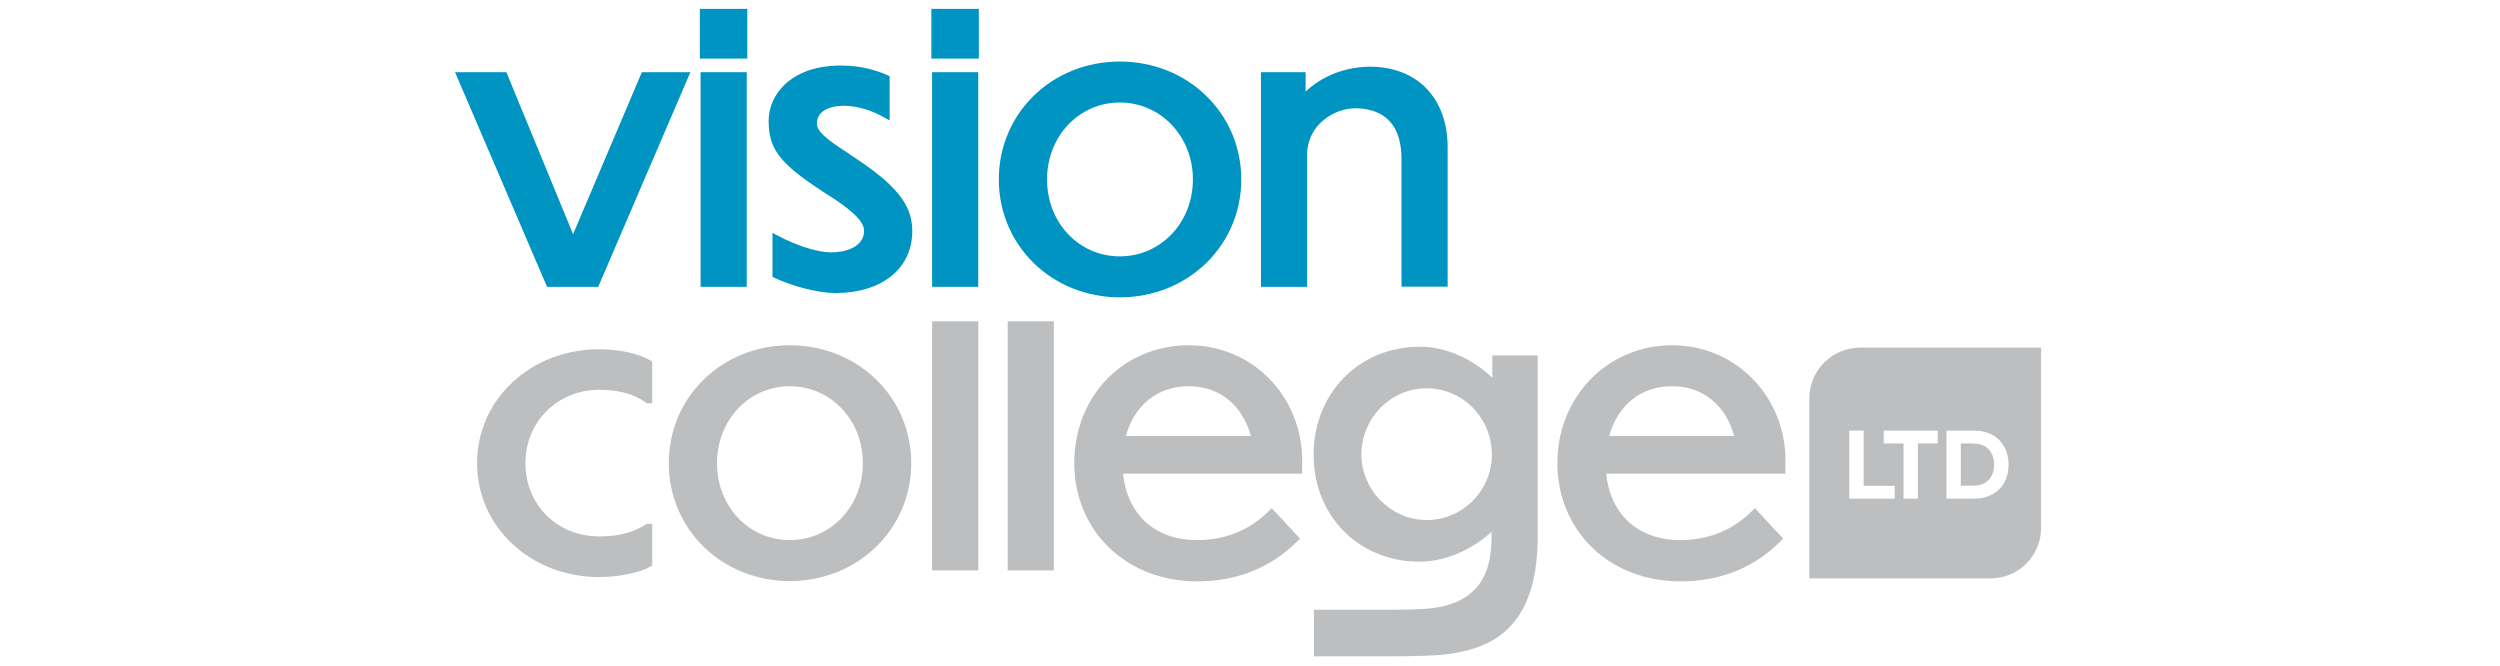
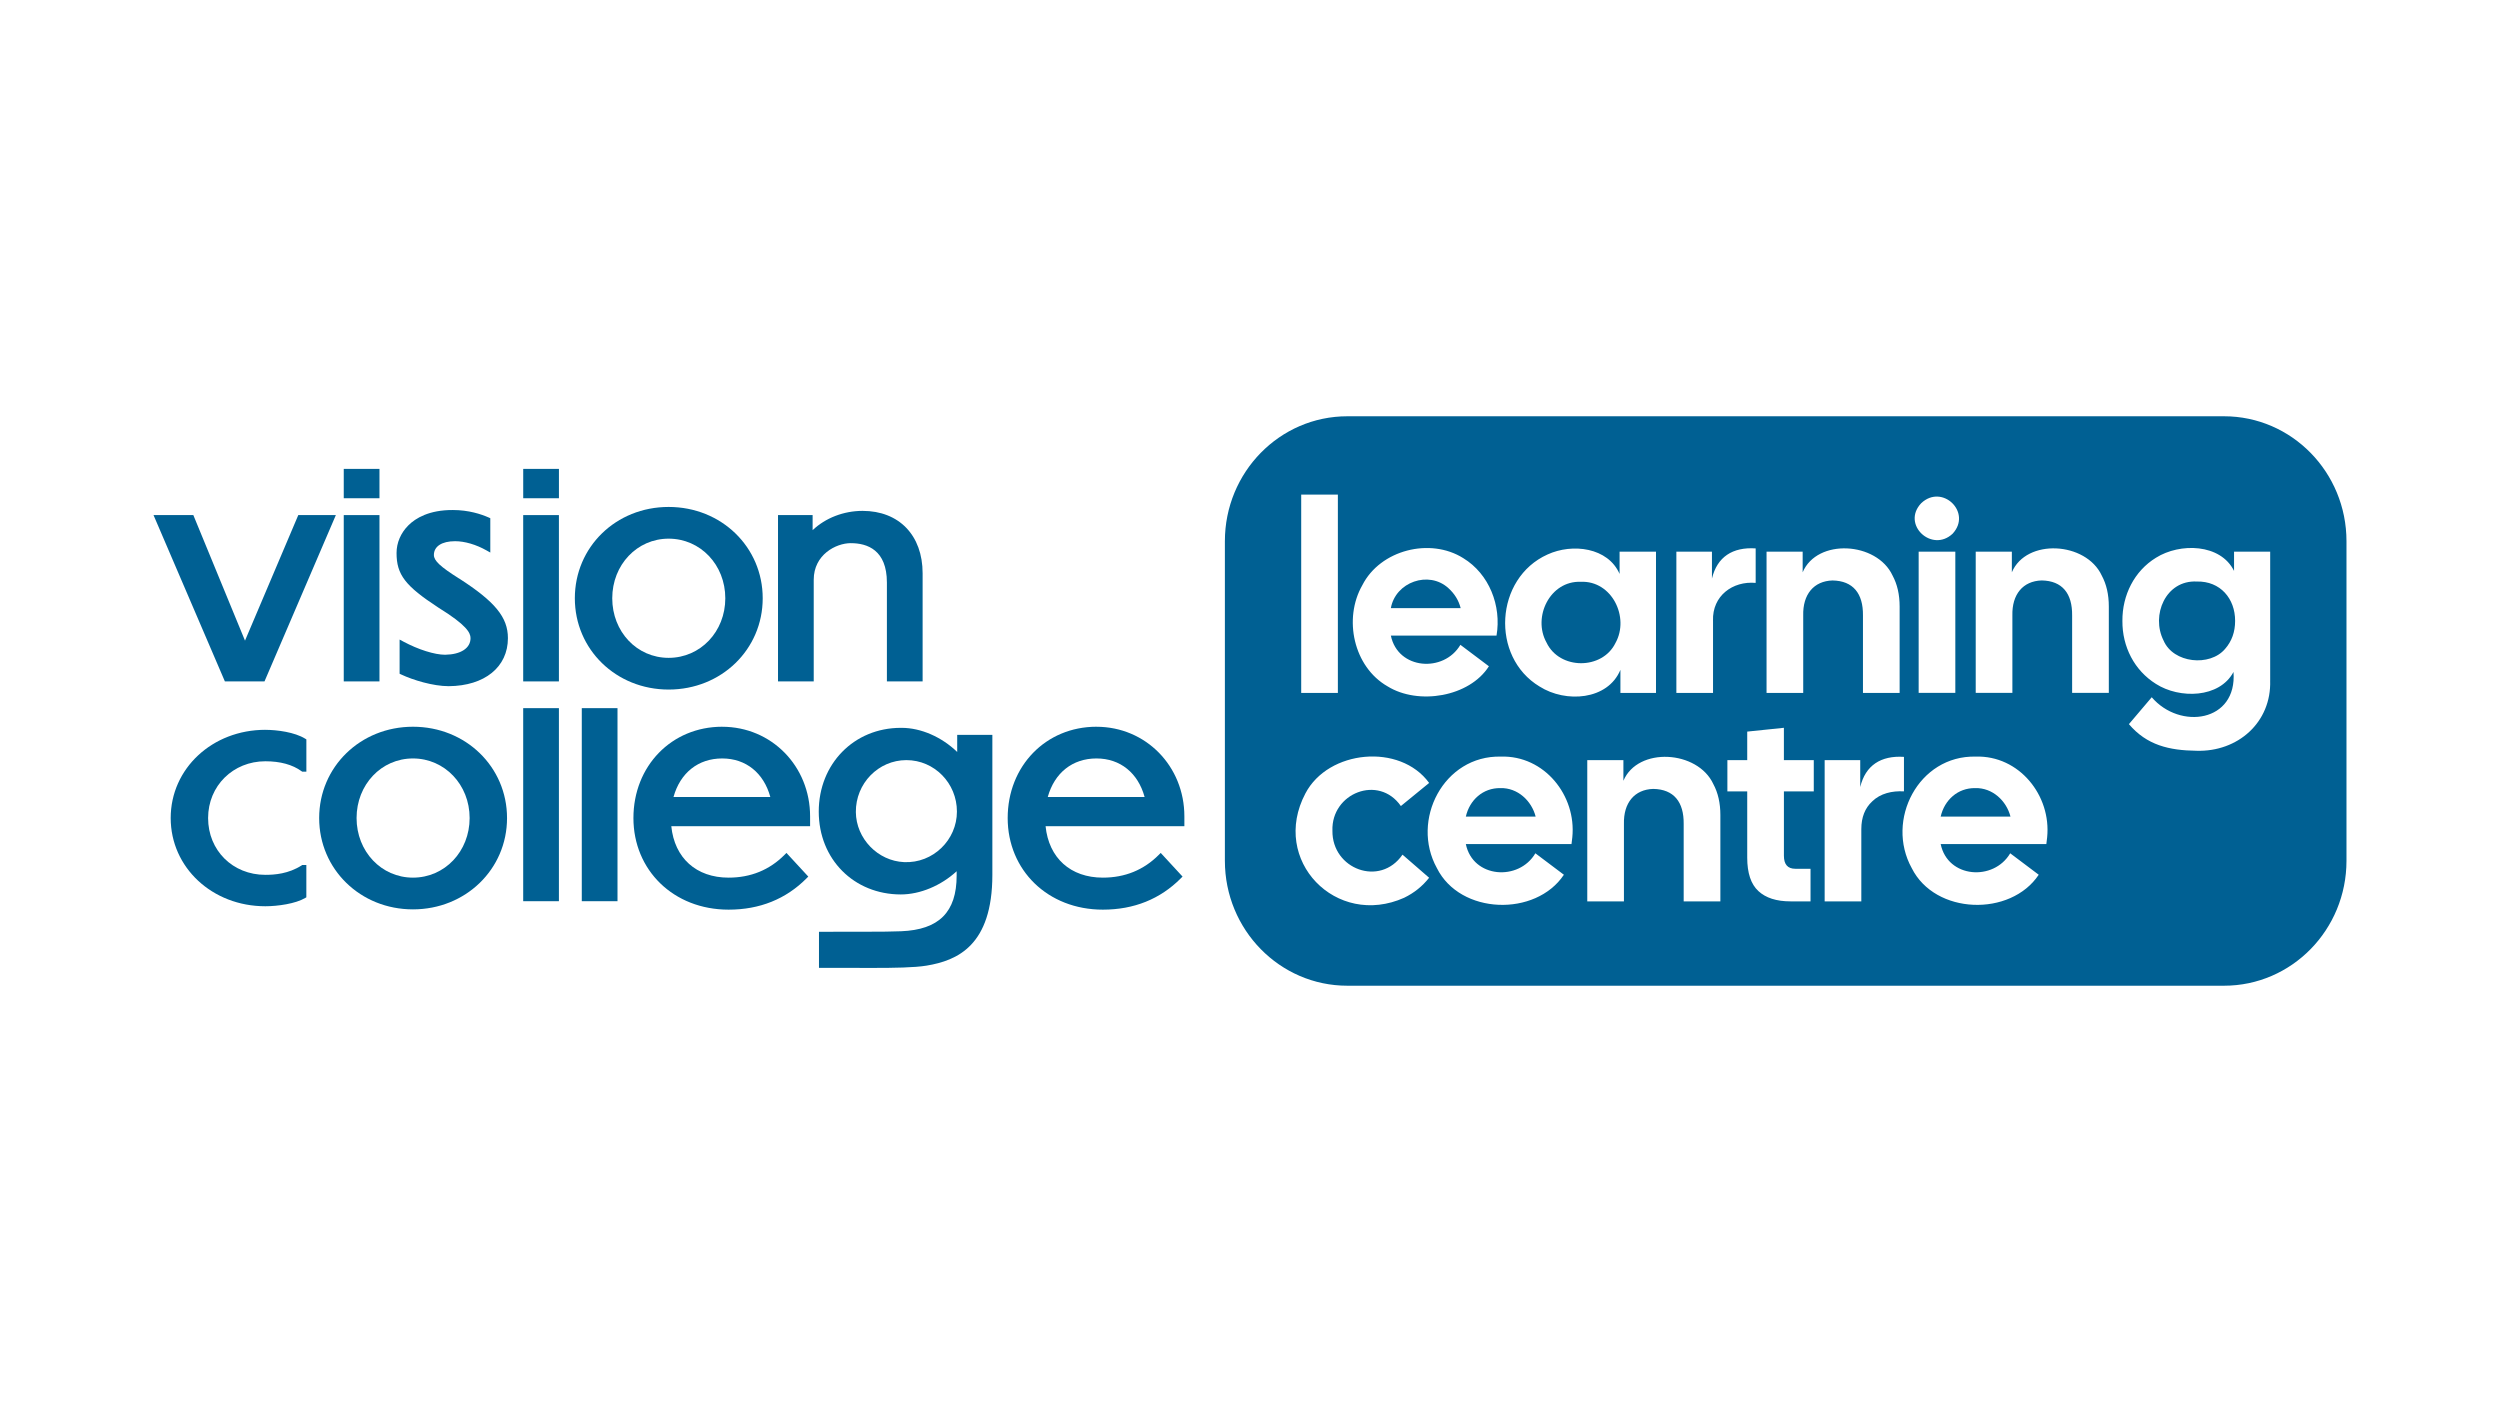
- <svg xmlns="http://www.w3.org/2000/svg" id="Layer_1" viewBox="0 0 169 45">
+ <svg xmlns="http://www.w3.org/2000/svg" id="Layer_1" data-name="Layer 1" viewBox="0 0 1080 605.66">
  <defs>
-     <style>.cls-1{clip-path:url(#clippath-1);}.cls-2{fill:#0094c3;}.cls-3{clip-path:url(#clippath);}.cls-4{fill:none;}.cls-5{fill:#bcbec0;}</style>
-     <clipPath id="clippath">
-       <rect class="cls-4" x="29.43" y="-.96" width="110.15" height="46.92" />
-     </clipPath>
-     <clipPath id="clippath-1">
-       <rect class="cls-4" x="29.43" y="-.96" width="110.15" height="46.92" />
-     </clipPath>
+     <style>
+       .cls-1 {
+         fill: #006093;
+       }
+     </style>
  </defs>
-   <g id="Artwork_32">
-     <g class="cls-3">
-       <g class="cls-1">
-         <path class="cls-5" d="M133.43,29.98h-.88v2.85h.88c.42,0,.75-.13,1-.38,.25-.26,.37-.6,.37-1.04s-.12-.78-.37-1.04c-.25-.26-.58-.38-1-.38" />
-         <path class="cls-5" d="M125.74,23.5c-1.89,0-3.43,1.54-3.43,3.43v12.17h12.25c1.89,0,3.42-1.53,3.42-3.43v-12.17h-12.25Zm2.34,10.21h-3.07v-4.6h.97v3.73h2.1v.87Zm2.91-3.73h-1.34v3.73h-.97v-3.73h-1.34v-.87h3.65v.87Zm4.5,2.64c-.19,.35-.46,.61-.81,.8-.35,.19-.75,.29-1.2,.29h-1.9v-4.6h1.9c.45,0,.86,.1,1.2,.29,.35,.19,.62,.46,.81,.81,.19,.35,.29,.75,.29,1.21s-.1,.86-.29,1.21" />
-         <polygon class="cls-2" points="40.44 19.39 46.67 4.88 43.39 4.88 38.74 15.83 34.23 4.88 30.76 4.88 36.98 19.39 40.44 19.39" />
-         <rect class="cls-2" x="47.36" y="4.88" width="3.12" height="14.51" />
-         <rect class="cls-2" x="47.31" y=".6" width="3.21" height="3.36" />
-         <path class="cls-2" d="M57.41,10.4c-1.64-1.03-2.19-1.55-2.19-2.05,0-.75,.69-1.2,1.85-1.2,.84,0,1.84,.29,2.74,.81l.33,.18v-2.99l-.13-.06c-.67-.3-1.76-.66-3.13-.66-2.08-.01-3.26,.72-3.88,1.33-.67,.66-1.04,1.52-1.04,2.42,0,1.89,.75,2.87,3.66,4.77,2.46,1.52,2.79,2.2,2.79,2.66,0,.87-.85,1.43-2.22,1.45-.92,0-2.35-.45-3.65-1.15l-.32-.17v2.98l.13,.06c1.05,.49,2.8,1.03,4.16,1.03,3.14-.02,5.16-1.67,5.16-4.19,0-1.82-1.12-3.18-4.27-5.21" />
-         <polyline class="cls-2" points="63.01 19.39 66.13 19.39 66.13 4.88 63.01 4.88" />
-         <rect class="cls-2" x="62.96" y=".6" width="3.21" height="3.36" />
-         <path class="cls-2" d="M75.7,20.1c4.6,0,8.21-3.5,8.21-7.97s-3.61-7.97-8.21-7.97-8.18,3.5-8.18,7.97,3.59,7.97,8.18,7.97m-4.92-7.97c0-2.92,2.16-5.2,4.92-5.2s4.94,2.28,4.94,5.2-2.17,5.2-4.94,5.2-4.92-2.28-4.92-5.2" />
-         <path class="cls-2" d="M91.6,7.32c1.43,0,3.14,.6,3.14,3.43v8.63h3.12V9.95c0-3.31-2.06-5.44-5.24-5.44-1.65,0-3.24,.62-4.36,1.68v-1.31h-3.02v14.51h3.12V10.51c0-2.17,1.93-3.19,3.24-3.19" />
-         <path class="cls-5" d="M40.51,23.61c-4.63,0-8.26,3.38-8.26,7.7s3.63,7.7,8.26,7.7c1.09,0,2.64-.23,3.47-.72l.11-.06v-2.82h-.36l-.05,.03c-1.15,.74-2.36,.82-3.17,.82-2.85,0-4.99-2.13-4.99-4.95s2.19-4.96,4.99-4.96c1.3,0,2.37,.29,3.16,.87l.06,.04h.36v-2.82l-.1-.06c-.92-.57-2.45-.77-3.48-.77" />
-         <path class="cls-5" d="M53.39,23.34c-4.59,0-8.18,3.5-8.18,7.97s3.59,7.97,8.18,7.97,8.21-3.5,8.21-7.97-3.61-7.97-8.21-7.97m4.94,7.97c0,2.92-2.17,5.2-4.94,5.2s-4.92-2.28-4.92-5.2,2.16-5.2,4.92-5.2,4.94,2.28,4.94,5.2" />
-         <rect class="cls-5" x="68.12" y="21.72" width="3.12" height="16.84" />
-         <rect class="cls-5" x="63.01" y="21.72" width="3.12" height="16.84" />
-         <path class="cls-5" d="M80.37,23.34c-4.42,0-7.75,3.42-7.75,7.97s3.49,7.99,8.3,7.99c2.71,0,5-.92,6.81-2.74l.15-.15-1.91-2.06-.16,.16c-1.31,1.32-2.96,2-4.89,2-2.82,0-4.72-1.71-5-4.49h12.11v-.86c0-4.38-3.37-7.82-7.67-7.82m-4.25,6.13c.59-2.11,2.16-3.36,4.25-3.36s3.63,1.28,4.2,3.36h-8.45Z" />
-         <path class="cls-5" d="M100.88,25.54c-1.36-1.31-3.17-2.1-4.85-2.1-.02,0-.05,0-.07,0-4.08,0-7.16,3.14-7.16,7.3s3.08,7.23,7.16,7.23c1.68,0,3.51-.77,4.87-2.02v.38c0,3.18-1.54,4.72-4.85,4.85-.94,.04-1.58,.04-3.15,.04h-4.01v3.15s4.42,0,4.76,0c1.77,0,3.57-.02,4.63-.2,2.67-.44,5.74-1.75,5.74-7.93v-12.21h-3.07v1.49Zm-4.63,9.61c-2.31-.1-4.19-2.06-4.22-4.37-.02-2.49,1.96-4.53,4.41-4.53s4.41,2.01,4.41,4.49-2.08,4.52-4.6,4.41" />
-         <path class="cls-5" d="M120.7,31.16c0-4.38-3.37-7.82-7.67-7.82s-7.75,3.42-7.75,7.97,3.49,7.99,8.31,7.99c2.71,0,5-.92,6.8-2.74l.15-.15-1.91-2.06-.16,.16c-1.31,1.32-2.96,2-4.89,2-2.82,0-4.72-1.71-5-4.49h12.11v-.86Zm-11.92-1.69c.59-2.11,2.16-3.36,4.25-3.36s3.63,1.28,4.2,3.36h-8.45Z" />
-       </g>
-     </g>
-   </g>
+   <polygon class="cls-1" points="114.26 294.37 145.09 222.52 128.86 222.52 105.84 276.76 83.52 222.52 66.32 222.52 97.15 294.37 114.26 294.37" />
+   <rect class="cls-1" x="148.5" y="222.52" width="15.43" height="71.85" />
+   <rect class="cls-1" x="148.5" y="202.56" width="15.43" height="12.68" />
+   <path class="cls-1" d="M198.27,249.89c-8.1-5.11-10.83-7.67-10.83-10.13,0-3.73,3.43-5.96,9.17-5.96,4.14,0,9.09,1.45,13.58,3.99l1.62.91v-14.83l-.64-.29c-3.34-1.48-8.74-3.25-15.5-3.25-10.3-.06-16.16,3.54-19.23,6.6-3.31,3.29-5.13,7.54-5.13,11.97,0,9.35,3.72,14.21,18.12,23.62,12.19,7.53,13.84,10.88,13.84,13.16,0,4.33-4.21,7.07-10.98,7.17-4.54,0-11.62-2.24-18.06-5.7l-1.6-.86v14.77l.62.29c5.19,2.45,13.86,5.08,20.61,5.08,15.52-.12,25.56-8.27,25.56-20.75,0-9.01-5.53-15.76-21.13-25.8Z" />
+   <rect class="cls-1" x="226.02" y="222.52" width="15.43" height="71.85" />
+   <rect class="cls-1" x="226.03" y="202.56" width="15.43" height="12.68" />
+   <path class="cls-1" d="M288.85,297.89c22.79,0,40.64-17.33,40.64-39.44s-17.85-39.45-40.64-39.45-40.52,17.33-40.52,39.45,17.8,39.44,40.52,39.44ZM288.85,232.7c13.73,0,24.48,11.31,24.48,25.75s-10.75,25.74-24.48,25.74-24.36-11.31-24.36-25.74,10.7-25.75,24.36-25.75Z" />
+   <path class="cls-1" d="M367.58,234.65c7.1,0,15.56,2.95,15.56,17v42.72h15.43v-46.73c0-16.37-10.18-26.94-25.93-26.94-8.19,0-16.06,3.07-21.59,8.33v-6.51h-14.95v71.85h15.43v-43.94c0-10.77,9.57-15.79,16.04-15.79Z" />
+   <path class="cls-1" d="M114.62,315.28c-22.92,0-40.88,16.74-40.88,38.11s17.95,38.11,40.88,38.11c5.39,0,13.07-1.11,17.19-3.55l.53-.31v-13.96h-1.76l-.26.17c-5.69,3.65-11.68,4.08-15.7,4.08-14.09,0-24.72-10.55-24.72-24.53s10.86-24.53,24.72-24.53c6.46,0,11.72,1.44,15.65,4.29l.28.21h1.8v-13.95l-.52-.32c-4.56-2.81-12.12-3.81-17.21-3.81Z" />
+   <path class="cls-1" d="M178.4,313.95c-22.72,0-40.52,17.33-40.52,39.45s17.8,39.45,40.52,39.45,40.64-17.33,40.64-39.45-17.85-39.45-40.64-39.45ZM178.4,379.14c-13.66,0-24.36-11.31-24.36-25.75s10.7-25.74,24.36-25.74,24.48,11.31,24.48,25.74-10.75,25.75-24.48,25.75Z" />
+   <rect class="cls-1" x="251.33" y="305.92" width="15.43" height="83.4" />
+   <rect class="cls-1" x="226.02" y="305.92" width="15.43" height="83.4" />
+   <path class="cls-1" d="M311.98,313.95c-21.86,0-38.34,16.96-38.34,39.45s17.29,39.57,41.12,39.57c13.43,0,24.76-4.56,33.69-13.55l.73-.74-9.43-10.22-.8.8c-6.51,6.56-14.65,9.88-24.2,9.88-13.98,0-23.37-8.49-24.75-22.23h59.96v-4.24c0-21.71-16.68-38.71-37.99-38.71ZM290.95,344.3c2.92-10.46,10.7-16.65,21.03-16.65s17.99,6.34,20.8,16.65h-41.83Z" />
+   <path class="cls-1" d="M413.51,324.85c-6.73-6.5-15.69-10.42-24-10.42-.12,0-.24,0-.36,0-20.21,0-35.45,15.55-35.45,36.17s15.24,35.8,35.45,35.8c8.33,0,17.36-3.79,24.12-10.02v1.89c0,15.75-7.63,23.39-24,24.03-4.63.18-7.84.19-15.6.21l-19.87.02v15.58s21.89.03,23.58.03c8.74,0,17.68-.12,22.91-.99,13.23-2.2,28.41-8.64,28.41-39.24v-60.45h-15.19v7.38ZM390.6,372.44c-11.42-.49-20.77-10.2-20.87-21.63-.11-12.35,9.72-22.44,21.83-22.44s21.83,9.97,21.83,22.23-10.32,22.38-22.78,21.84Z" />
+   <path class="cls-1" d="M473.67,313.95c-21.86,0-38.35,16.96-38.35,39.45s17.29,39.57,41.12,39.57c13.42,0,24.76-4.56,33.69-13.55l.73-.74-9.43-10.22-.8.8c-6.51,6.56-14.65,9.88-24.19,9.88-13.98,0-23.37-8.49-24.75-22.23h59.96v-4.24c0-21.71-16.68-38.71-37.98-38.71ZM452.63,344.3c2.92-10.46,10.7-16.65,21.04-16.65s17.99,6.34,20.8,16.65h-41.84Z" />
+   <path class="cls-1" d="M648.14,340.46c-7.49-.1-13.28,5.14-14.9,12.32h30.16c-1.73-6.81-7.76-12.53-15.25-12.32Z" />
+   <path class="cls-1" d="M853.27,340.46c-7.49-.1-13.28,5.14-14.9,12.32h30.16c-1.73-6.81-7.76-12.53-15.25-12.32Z" />
+   <path class="cls-1" d="M682.88,251.34c-13.3-.51-20.91,15.24-14.79,26.23,5.6,11.86,24.12,11.91,29.81.17,6.15-11.05-1.54-26.99-15.02-26.4Z" />
+   <path class="cls-1" d="M625.67,254.04c-8.43-7.66-22.81-2.63-24.82,8.68h30.16c-.86-3.36-2.64-6.26-5.34-8.68Z" />
+   <path class="cls-1" d="M949.02,251.22c-13.52-.68-19.85,14.65-14.37,25.47,4.19,9.87,20.04,11.41,26.58,3.64,2.89-3.29,4.34-7.32,4.34-12.09.04-9.61-6.38-17.26-16.55-17.02Z" />
+   <path class="cls-1" d="M960.78,179.83h-378.73c-29.22,0-52.9,24.17-52.9,53.98v138.04c0,29.81,23.69,53.98,52.9,53.98h378.73c29.22,0,52.9-24.17,52.9-53.98v-138.04c0-29.81-23.69-53.98-52.9-53.98ZM829.97,217.37c9.08-8.55,22.09,4.03,13.55,13.2-8.92,8.37-22.26-4-13.55-13.2ZM844.7,238.31v61.02h-15.84v-61.02h15.84ZM763.14,238.31h15.61v8.92c6.24-14.75,32.05-13.23,38.84,1.41,2.03,3.76,3.05,8.21,3.05,13.38v37.32h-15.84v-33.44c.12-9.5-4.25-14.99-13.14-15.14-8.14.24-12.9,6.05-12.67,15.14v33.44h-15.84v-61.02ZM588.53,252.8c7.75-15.26,29.3-20.7,43.6-11.68,11.18,6.8,16.58,20.55,14.37,33.45h-45.65c3.03,14.78,22.9,16.15,30.04,3.99l12.32,9.27c-8.45,13.28-30.52,16.88-43.77,8.68-14.75-8.43-19.18-29.27-10.91-43.71ZM562.12,213.67h15.84v85.67h-15.84v-85.67ZM606.66,387.81c-29.43,13.21-58-16.18-42.72-45.06,9.87-18.83,40.89-21.8,53.45-4.52l-12.21,9.98c-9.56-13.75-30.14-5.61-29.57,10.68-.21,16.57,20.6,24.41,30.27,10.32l11.5,9.98c-2.9,3.68-6.48,6.55-10.74,8.62ZM679.24,361.7c-.08.94-.2,1.92-.35,2.93h-45.65c3.03,14.78,22.9,16.15,30.04,3.99l12.32,9.27c-12.15,18.25-44.79,17.33-54.86-2.87-11.45-20.7,2.92-48.75,27.64-48.17,18.77-.57,32.68,16.78,30.86,34.86ZM665.1,296.58c-21.32-12.84-19.33-46.78,3.4-57.03,10.8-4.98,26.18-3.05,31.16,8.39v-9.62h15.73v61.02h-15.37v-9.97c-5.47,13.17-23.66,14.37-34.91,7.21ZM743.19,389.39h-15.84v-33.44c.12-9.5-4.25-14.99-13.14-15.14-8.14.24-12.9,6.05-12.67,15.14v33.44h-15.84v-61.02h15.61v8.92c6.24-14.75,32.05-13.23,38.84,1.41,2.03,3.76,3.05,8.21,3.05,13.38v37.32ZM740.03,268.12v31.22h-15.84v-61.02h15.37v11.62c2.24-9.38,8.95-13.68,18.89-13.03v14.9c-9.94-.89-18.78,5.59-18.43,16.31ZM783.56,341.87h-12.91v27.81c0,3.76,1.64,5.63,4.93,5.63h6.57v14.08h-8.69c-6.02,0-10.64-1.48-13.85-4.46-3.21-2.97-4.81-7.78-4.81-14.43v-28.63h-8.57v-13.5h8.57v-12.32l15.84-1.64v13.96h12.91v13.5ZM808.79,346.21c-3.13,2.89-4.7,6.88-4.7,11.97v31.22h-15.84v-61.02h15.37v11.62c2.24-9.38,8.95-13.68,18.89-13.03v14.9c-5.1-.29-10.16.86-13.73,4.34ZM884.37,361.7c-.08.94-.2,1.92-.35,2.93h-45.65c3.03,14.78,22.9,16.15,30.04,3.99l12.32,9.27c-12.15,18.25-44.79,17.33-54.86-2.87-11.45-20.7,2.92-48.75,27.64-48.17,18.77-.57,32.68,16.78,30.86,34.86ZM911,299.33h-15.84v-33.44c.12-9.5-4.25-14.99-13.14-15.14-8.14.24-12.9,6.05-12.67,15.14v33.44h-15.84v-61.02h15.61v8.92c6.24-14.75,32.05-13.23,38.84,1.41,2.03,3.76,3.05,8.21,3.05,13.38v37.32ZM980.71,293.94c.6,18.19-14.05,30.94-31.8,30.39-11.86-.15-21.48-2.4-29.22-11.5l9.86-11.62c12.17,14.21,36.97,10.75,35.32-10.92-6.05,11.37-23.33,11.68-33.5,5.16-9.3-5.8-14.58-16.05-14.49-27.22-.09-11.13,5.17-21.57,14.49-27.28,10.38-6.53,27.91-6.12,33.74,5.69v-8.33h15.61v55.62Z" />
</svg>
